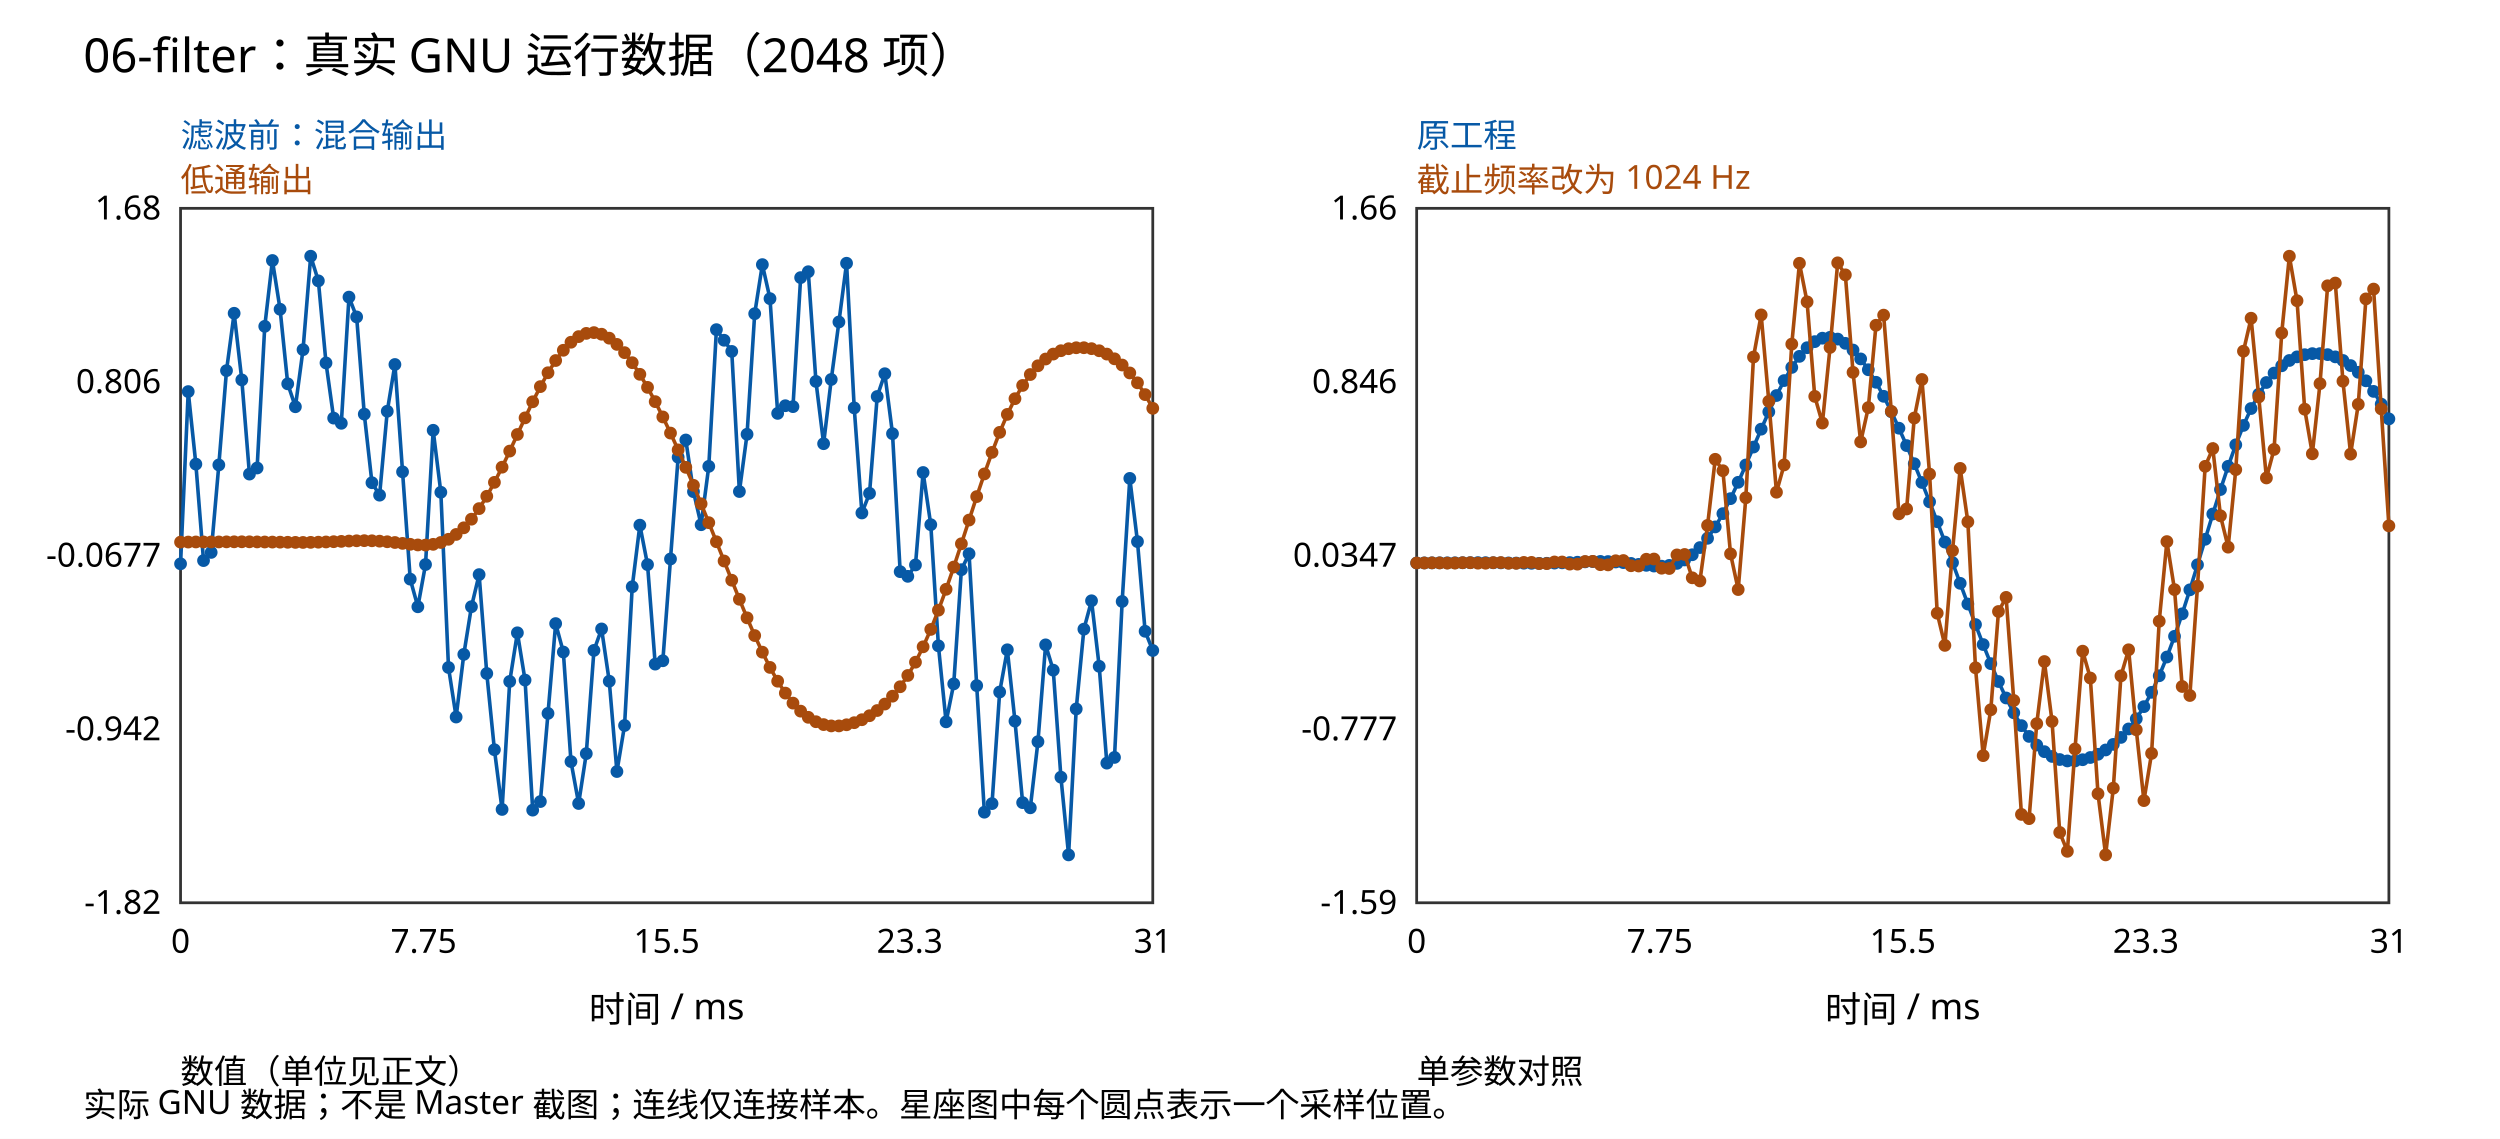
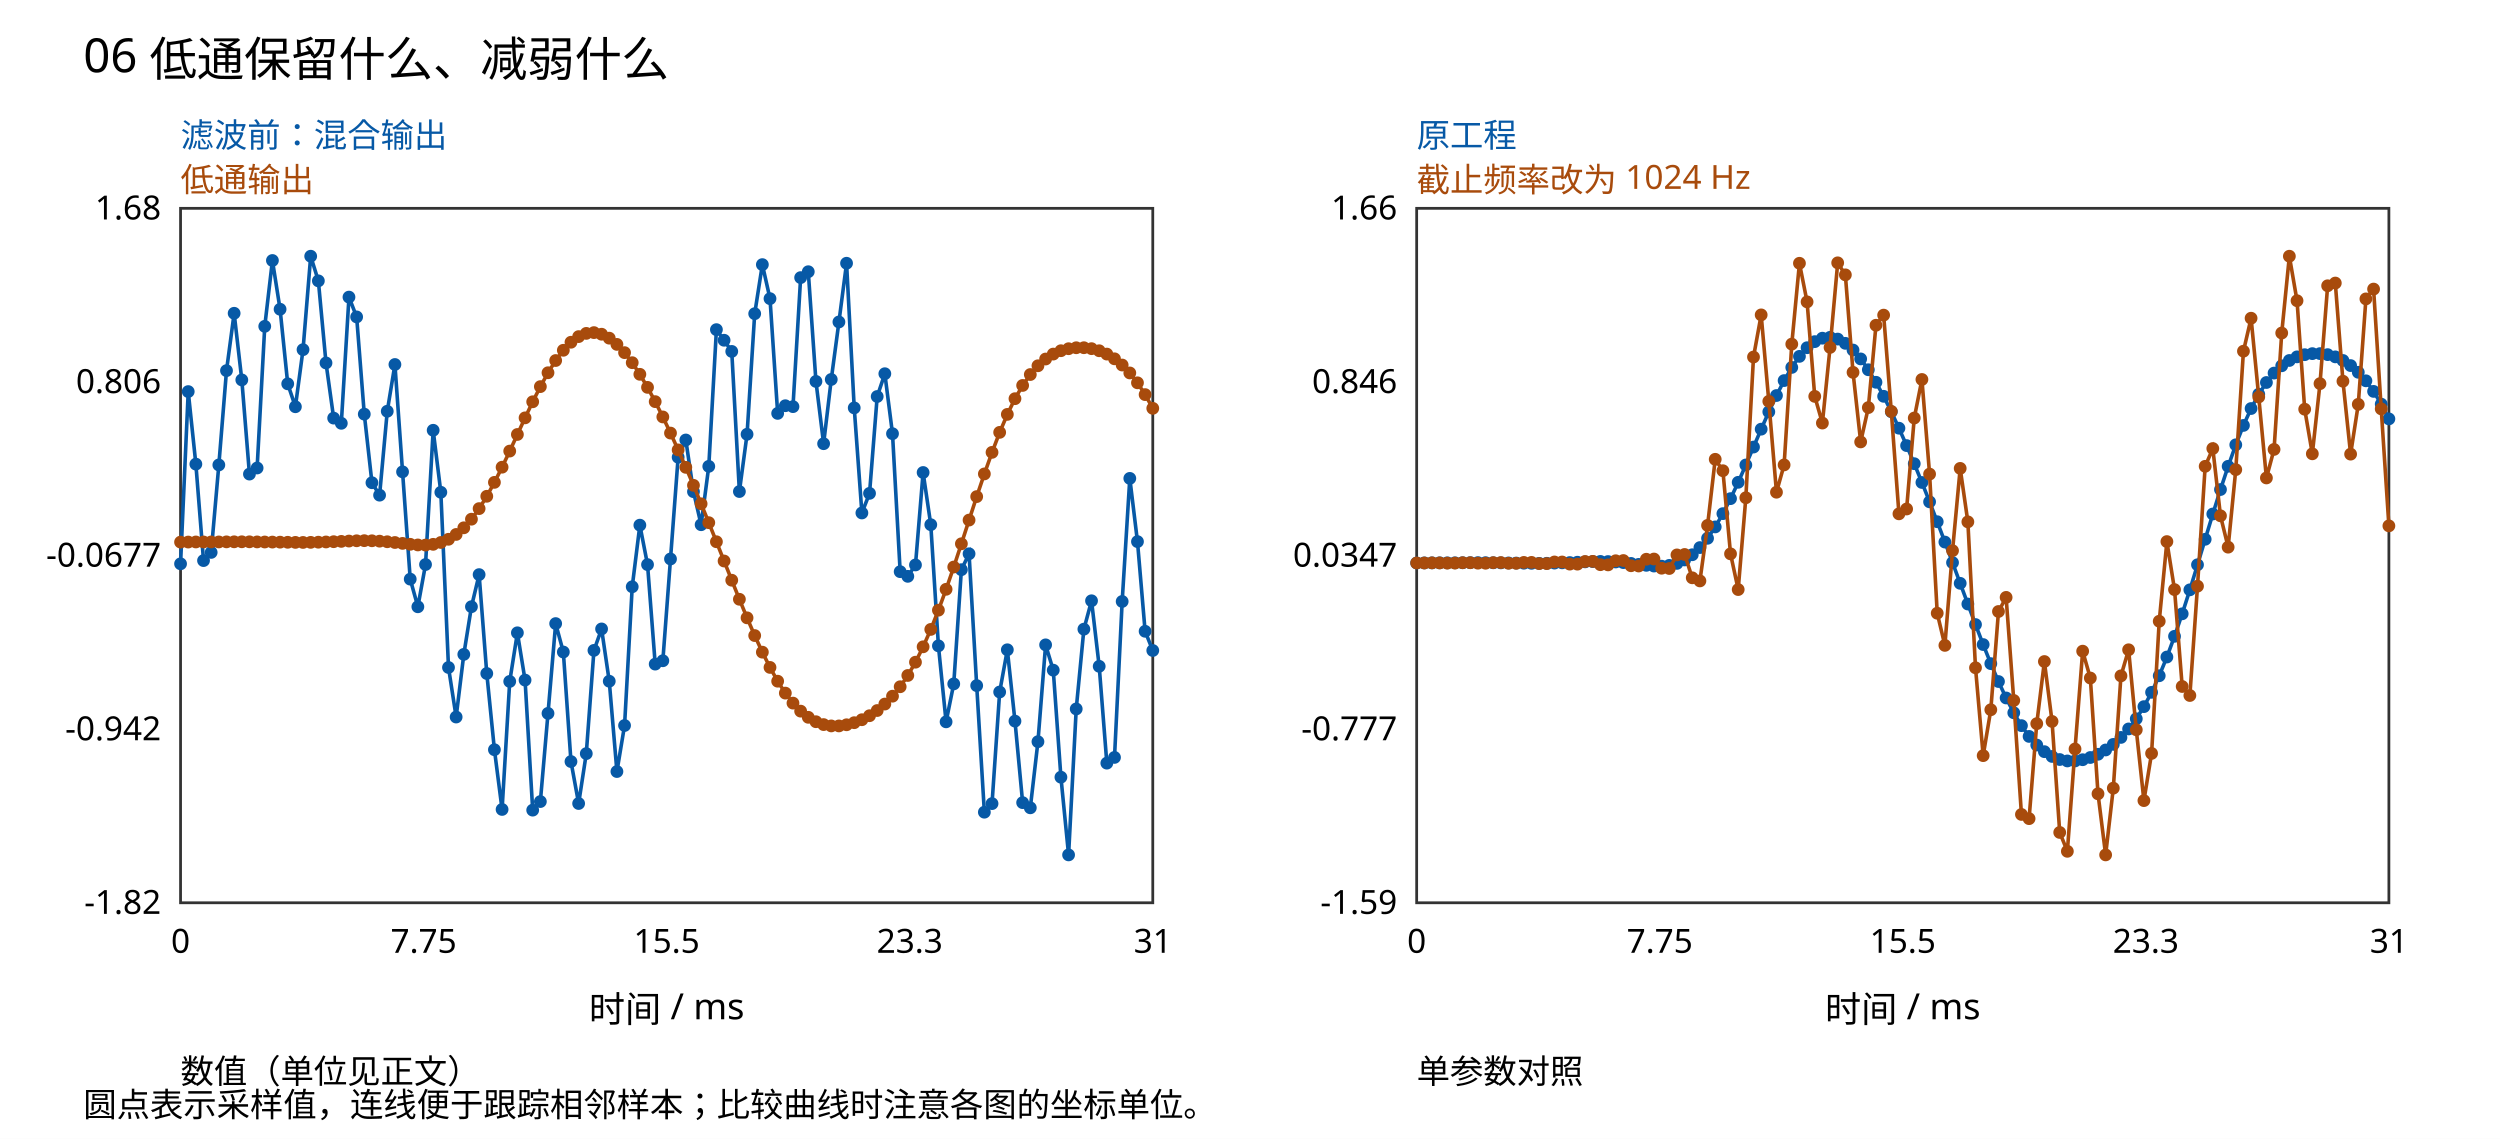
<svg xmlns="http://www.w3.org/2000/svg" width="900" height="410" viewBox="0 0 900 410">
  <rect width="100%" height="100%" fill="white" />
-   <text x="30" y="26" font-family="sans-serif" font-size="17">06-filter：真实 GNU 运行数据（2048 项）</text>
+   <text x="30" y="26" font-family="sans-serif" font-size="17">06 低通保留什么、减弱什么</text>
  <rect x="65" y="75" width="350" height="250" fill="none" stroke="#333" />
  <text x="65.0" y="343" text-anchor="middle" font-family="sans-serif" font-size="12">0</text>
  <text x="58" y="329.0" text-anchor="end" font-family="sans-serif" font-size="12">-1.82</text>
  <text x="152.5" y="343" text-anchor="middle" font-family="sans-serif" font-size="12">7.75</text>
  <text x="58" y="266.5" text-anchor="end" font-family="sans-serif" font-size="12">-0.942</text>
  <text x="240.0" y="343" text-anchor="middle" font-family="sans-serif" font-size="12">15.5</text>
  <text x="58" y="204.0" text-anchor="end" font-family="sans-serif" font-size="12">-0.0677</text>
  <text x="327.5" y="343" text-anchor="middle" font-family="sans-serif" font-size="12">23.3</text>
  <text x="58" y="141.5" text-anchor="end" font-family="sans-serif" font-size="12">0.806</text>
  <text x="415.0" y="343" text-anchor="middle" font-family="sans-serif" font-size="12">31</text>
  <text x="58" y="79.0" text-anchor="end" font-family="sans-serif" font-size="12">1.68</text>
  <polyline points="65.00,202.97 67.76,140.97 70.51,167.08 73.27,201.81 76.02,198.87 78.78,167.38 81.54,133.43 84.29,112.78 87.05,136.77 89.80,170.67 92.56,168.48 95.31,117.48 98.07,93.78 100.83,111.33 103.58,138.18 106.34,146.43 109.09,125.88 111.85,92.24 114.61,101.11 117.36,130.66 120.12,150.52 122.87,152.39 125.63,106.96 128.39,114.09 131.14,149.09 133.90,173.78 136.65,178.26 139.41,148.05 142.17,131.22 144.92,169.86 147.68,208.49 150.43,218.44 153.19,203.23 155.94,154.90 158.70,177.22 161.46,240.29 164.21,258.13 166.97,235.58 169.72,218.41 172.48,206.86 175.24,242.46 177.99,269.90 180.75,291.40 183.50,245.32 186.26,227.81 189.02,244.83 191.77,291.65 194.53,288.56 197.28,256.82 200.04,224.49 202.80,234.73 205.55,274.16 208.31,289.26 211.06,271.30 213.82,234.14 216.57,226.42 219.33,245.24 222.09,277.75 224.84,261.18 227.60,211.24 230.35,189.06 233.11,203.26 235.87,239.08 238.62,237.87 241.38,201.23 244.13,164.60 246.89,158.40 249.65,177.00 252.40,188.90 255.16,167.89 257.91,118.67 260.67,122.49 263.43,126.51 266.18,176.95 268.94,156.34 271.69,112.93 274.45,95.26 277.20,107.51 279.96,148.82 282.72,146.06 285.47,146.39 288.23,99.94 290.98,97.82 293.74,137.31 296.50,159.73 299.25,136.60 302.01,115.91 304.76,94.77 307.52,146.84 310.28,184.67 313.03,177.61 315.79,142.74 318.54,134.54 321.30,156.13 324.06,205.80 326.81,207.48 329.57,203.38 332.32,170.10 335.08,188.89 337.83,232.50 340.59,259.86 343.35,246.20 346.10,205.09 348.86,199.36 351.61,246.82 354.37,292.39 357.13,289.30 359.88,249.12 362.64,233.92 365.39,259.60 368.15,288.95 370.91,290.81 373.66,267.01 376.42,232.15 379.17,241.26 381.93,279.79 384.69,307.76 387.44,255.22 390.20,226.50 392.95,216.28 395.71,239.87 398.46,274.73 401.22,272.67 403.98,216.53 406.73,172.22 409.49,194.98 412.24,227.26 415.00,234.18" fill="none" stroke="#0759a6" stroke-width="1.3" />
  <circle cx="65.00" cy="202.97" r="2.3" fill="#0759a6" />
  <circle cx="67.76" cy="140.97" r="2.3" fill="#0759a6" />
  <circle cx="70.51" cy="167.08" r="2.3" fill="#0759a6" />
  <circle cx="73.27" cy="201.81" r="2.3" fill="#0759a6" />
  <circle cx="76.02" cy="198.87" r="2.3" fill="#0759a6" />
  <circle cx="78.78" cy="167.38" r="2.3" fill="#0759a6" />
  <circle cx="81.54" cy="133.43" r="2.3" fill="#0759a6" />
  <circle cx="84.29" cy="112.78" r="2.3" fill="#0759a6" />
  <circle cx="87.05" cy="136.77" r="2.3" fill="#0759a6" />
  <circle cx="89.80" cy="170.67" r="2.3" fill="#0759a6" />
  <circle cx="92.56" cy="168.48" r="2.3" fill="#0759a6" />
  <circle cx="95.31" cy="117.48" r="2.3" fill="#0759a6" />
  <circle cx="98.07" cy="93.78" r="2.3" fill="#0759a6" />
  <circle cx="100.83" cy="111.33" r="2.3" fill="#0759a6" />
  <circle cx="103.58" cy="138.18" r="2.3" fill="#0759a6" />
  <circle cx="106.34" cy="146.43" r="2.3" fill="#0759a6" />
  <circle cx="109.09" cy="125.88" r="2.3" fill="#0759a6" />
  <circle cx="111.85" cy="92.24" r="2.3" fill="#0759a6" />
  <circle cx="114.61" cy="101.11" r="2.3" fill="#0759a6" />
  <circle cx="117.36" cy="130.66" r="2.3" fill="#0759a6" />
  <circle cx="120.12" cy="150.52" r="2.3" fill="#0759a6" />
  <circle cx="122.87" cy="152.39" r="2.3" fill="#0759a6" />
  <circle cx="125.63" cy="106.96" r="2.3" fill="#0759a6" />
  <circle cx="128.39" cy="114.09" r="2.3" fill="#0759a6" />
  <circle cx="131.14" cy="149.09" r="2.3" fill="#0759a6" />
  <circle cx="133.90" cy="173.78" r="2.3" fill="#0759a6" />
  <circle cx="136.65" cy="178.26" r="2.3" fill="#0759a6" />
  <circle cx="139.41" cy="148.05" r="2.3" fill="#0759a6" />
  <circle cx="142.17" cy="131.22" r="2.3" fill="#0759a6" />
  <circle cx="144.92" cy="169.86" r="2.3" fill="#0759a6" />
  <circle cx="147.68" cy="208.49" r="2.3" fill="#0759a6" />
  <circle cx="150.43" cy="218.44" r="2.3" fill="#0759a6" />
  <circle cx="153.19" cy="203.23" r="2.3" fill="#0759a6" />
  <circle cx="155.94" cy="154.90" r="2.3" fill="#0759a6" />
  <circle cx="158.70" cy="177.22" r="2.3" fill="#0759a6" />
  <circle cx="161.46" cy="240.29" r="2.3" fill="#0759a6" />
  <circle cx="164.21" cy="258.13" r="2.3" fill="#0759a6" />
  <circle cx="166.97" cy="235.58" r="2.3" fill="#0759a6" />
  <circle cx="169.72" cy="218.41" r="2.3" fill="#0759a6" />
  <circle cx="172.48" cy="206.86" r="2.3" fill="#0759a6" />
  <circle cx="175.24" cy="242.46" r="2.3" fill="#0759a6" />
  <circle cx="177.99" cy="269.90" r="2.3" fill="#0759a6" />
  <circle cx="180.75" cy="291.40" r="2.3" fill="#0759a6" />
  <circle cx="183.50" cy="245.32" r="2.3" fill="#0759a6" />
  <circle cx="186.26" cy="227.81" r="2.3" fill="#0759a6" />
  <circle cx="189.02" cy="244.83" r="2.3" fill="#0759a6" />
  <circle cx="191.77" cy="291.65" r="2.3" fill="#0759a6" />
  <circle cx="194.53" cy="288.56" r="2.3" fill="#0759a6" />
  <circle cx="197.28" cy="256.82" r="2.3" fill="#0759a6" />
  <circle cx="200.04" cy="224.49" r="2.3" fill="#0759a6" />
  <circle cx="202.80" cy="234.73" r="2.3" fill="#0759a6" />
  <circle cx="205.55" cy="274.16" r="2.3" fill="#0759a6" />
  <circle cx="208.31" cy="289.26" r="2.3" fill="#0759a6" />
  <circle cx="211.06" cy="271.30" r="2.3" fill="#0759a6" />
  <circle cx="213.82" cy="234.14" r="2.3" fill="#0759a6" />
  <circle cx="216.57" cy="226.42" r="2.3" fill="#0759a6" />
  <circle cx="219.33" cy="245.24" r="2.3" fill="#0759a6" />
  <circle cx="222.09" cy="277.75" r="2.3" fill="#0759a6" />
  <circle cx="224.84" cy="261.18" r="2.3" fill="#0759a6" />
  <circle cx="227.60" cy="211.24" r="2.3" fill="#0759a6" />
  <circle cx="230.35" cy="189.06" r="2.3" fill="#0759a6" />
  <circle cx="233.11" cy="203.26" r="2.3" fill="#0759a6" />
  <circle cx="235.87" cy="239.08" r="2.3" fill="#0759a6" />
  <circle cx="238.62" cy="237.87" r="2.3" fill="#0759a6" />
  <circle cx="241.38" cy="201.23" r="2.3" fill="#0759a6" />
  <circle cx="244.13" cy="164.60" r="2.3" fill="#0759a6" />
  <circle cx="246.89" cy="158.40" r="2.3" fill="#0759a6" />
  <circle cx="249.65" cy="177.00" r="2.3" fill="#0759a6" />
  <circle cx="252.40" cy="188.90" r="2.3" fill="#0759a6" />
  <circle cx="255.16" cy="167.89" r="2.3" fill="#0759a6" />
  <circle cx="257.91" cy="118.67" r="2.3" fill="#0759a6" />
  <circle cx="260.67" cy="122.49" r="2.3" fill="#0759a6" />
  <circle cx="263.43" cy="126.51" r="2.3" fill="#0759a6" />
  <circle cx="266.18" cy="176.95" r="2.3" fill="#0759a6" />
  <circle cx="268.94" cy="156.34" r="2.3" fill="#0759a6" />
  <circle cx="271.69" cy="112.93" r="2.3" fill="#0759a6" />
  <circle cx="274.45" cy="95.26" r="2.3" fill="#0759a6" />
  <circle cx="277.20" cy="107.51" r="2.3" fill="#0759a6" />
  <circle cx="279.96" cy="148.82" r="2.3" fill="#0759a6" />
  <circle cx="282.72" cy="146.06" r="2.3" fill="#0759a6" />
  <circle cx="285.47" cy="146.39" r="2.3" fill="#0759a6" />
  <circle cx="288.23" cy="99.94" r="2.3" fill="#0759a6" />
  <circle cx="290.98" cy="97.82" r="2.3" fill="#0759a6" />
  <circle cx="293.74" cy="137.31" r="2.3" fill="#0759a6" />
  <circle cx="296.50" cy="159.73" r="2.3" fill="#0759a6" />
  <circle cx="299.25" cy="136.60" r="2.3" fill="#0759a6" />
  <circle cx="302.01" cy="115.91" r="2.3" fill="#0759a6" />
  <circle cx="304.76" cy="94.77" r="2.3" fill="#0759a6" />
  <circle cx="307.52" cy="146.84" r="2.3" fill="#0759a6" />
  <circle cx="310.28" cy="184.67" r="2.3" fill="#0759a6" />
  <circle cx="313.03" cy="177.61" r="2.3" fill="#0759a6" />
  <circle cx="315.79" cy="142.74" r="2.3" fill="#0759a6" />
  <circle cx="318.54" cy="134.54" r="2.3" fill="#0759a6" />
  <circle cx="321.30" cy="156.13" r="2.3" fill="#0759a6" />
  <circle cx="324.06" cy="205.80" r="2.3" fill="#0759a6" />
  <circle cx="326.81" cy="207.48" r="2.3" fill="#0759a6" />
  <circle cx="329.57" cy="203.38" r="2.3" fill="#0759a6" />
  <circle cx="332.32" cy="170.10" r="2.3" fill="#0759a6" />
  <circle cx="335.08" cy="188.89" r="2.3" fill="#0759a6" />
  <circle cx="337.83" cy="232.50" r="2.3" fill="#0759a6" />
  <circle cx="340.59" cy="259.86" r="2.3" fill="#0759a6" />
  <circle cx="343.35" cy="246.20" r="2.3" fill="#0759a6" />
  <circle cx="346.10" cy="205.09" r="2.3" fill="#0759a6" />
  <circle cx="348.86" cy="199.36" r="2.3" fill="#0759a6" />
  <circle cx="351.61" cy="246.82" r="2.3" fill="#0759a6" />
  <circle cx="354.37" cy="292.39" r="2.3" fill="#0759a6" />
  <circle cx="357.13" cy="289.30" r="2.3" fill="#0759a6" />
  <circle cx="359.88" cy="249.12" r="2.3" fill="#0759a6" />
  <circle cx="362.64" cy="233.92" r="2.3" fill="#0759a6" />
  <circle cx="365.39" cy="259.60" r="2.3" fill="#0759a6" />
  <circle cx="368.15" cy="288.95" r="2.3" fill="#0759a6" />
  <circle cx="370.91" cy="290.81" r="2.3" fill="#0759a6" />
  <circle cx="373.66" cy="267.01" r="2.3" fill="#0759a6" />
  <circle cx="376.42" cy="232.15" r="2.3" fill="#0759a6" />
  <circle cx="379.17" cy="241.26" r="2.3" fill="#0759a6" />
  <circle cx="381.93" cy="279.79" r="2.3" fill="#0759a6" />
  <circle cx="384.69" cy="307.76" r="2.3" fill="#0759a6" />
  <circle cx="387.44" cy="255.22" r="2.3" fill="#0759a6" />
  <circle cx="390.20" cy="226.50" r="2.3" fill="#0759a6" />
  <circle cx="392.95" cy="216.28" r="2.3" fill="#0759a6" />
  <circle cx="395.71" cy="239.87" r="2.3" fill="#0759a6" />
  <circle cx="398.46" cy="274.73" r="2.3" fill="#0759a6" />
  <circle cx="401.22" cy="272.67" r="2.3" fill="#0759a6" />
  <circle cx="403.98" cy="216.53" r="2.3" fill="#0759a6" />
  <circle cx="406.73" cy="172.22" r="2.3" fill="#0759a6" />
  <circle cx="409.49" cy="194.98" r="2.3" fill="#0759a6" />
  <circle cx="412.24" cy="227.26" r="2.3" fill="#0759a6" />
  <circle cx="415.00" cy="234.18" r="2.3" fill="#0759a6" />
  <text x="65" y="53" fill="#0759a6" font-family="sans-serif" font-size="12">滤波前：混合输出</text>
  <polyline points="65.00,195.16 67.76,195.14 70.51,195.11 73.27,195.11 76.02,195.10 78.78,195.10 81.54,195.07 84.29,195.05 87.05,195.04 89.80,195.05 92.56,195.09 95.31,195.12 98.07,195.15 100.83,195.18 103.58,195.22 106.34,195.26 109.09,195.28 111.85,195.25 114.61,195.19 117.36,195.11 120.12,195.01 122.87,194.90 125.63,194.78 128.39,194.68 131.14,194.64 133.90,194.68 136.65,194.82 139.41,195.03 142.17,195.30 144.92,195.62 147.68,195.95 150.43,196.18 153.19,196.23 155.94,195.96 158.70,195.29 161.46,194.14 164.21,192.40 166.97,190.01 169.72,186.91 172.48,183.10 175.24,178.66 177.99,173.65 180.75,168.19 183.50,162.39 186.26,156.41 189.02,150.43 191.77,144.64 194.53,139.18 197.28,134.19 200.04,129.79 202.80,126.10 205.55,123.21 208.31,121.18 211.06,120.02 213.82,119.74 216.57,120.32 219.33,121.74 222.09,123.98 224.84,126.95 227.60,130.57 230.35,134.75 233.11,139.45 235.87,144.59 238.62,150.10 241.38,155.91 244.13,161.97 246.89,168.24 249.65,174.72 252.40,181.37 255.16,188.16 257.91,195.03 260.67,201.96 263.43,208.88 266.18,215.74 268.94,222.42 271.69,228.80 274.45,234.78 277.20,240.27 279.96,245.23 282.72,249.52 285.47,253.12 288.23,256.01 290.98,258.23 293.74,259.82 296.50,260.85 299.25,261.33 302.01,261.33 304.76,260.92 307.52,260.17 310.28,259.10 313.03,257.66 315.79,255.79 318.54,253.46 321.30,250.63 324.06,247.23 326.81,243.17 329.57,238.39 332.32,232.85 335.08,226.59 337.83,219.67 340.59,212.15 343.35,204.13 346.10,195.76 348.86,187.23 351.61,178.78 354.37,170.61 357.13,162.85 359.88,155.65 362.64,149.18 365.39,143.53 368.15,138.76 370.91,134.83 373.66,131.68 376.42,129.25 379.17,127.47 381.93,126.26 384.69,125.54 387.44,125.19 390.20,125.18 392.95,125.52 395.71,126.27 398.46,127.47 401.22,129.17 403.98,131.41 406.73,134.26 409.49,137.81 412.24,142.06 415.00,147.00" fill="none" stroke="#a84b0c" stroke-width="1.3" />
  <circle cx="65.00" cy="195.16" r="2.3" fill="#a84b0c" />
  <circle cx="67.76" cy="195.14" r="2.3" fill="#a84b0c" />
  <circle cx="70.51" cy="195.11" r="2.3" fill="#a84b0c" />
  <circle cx="73.27" cy="195.11" r="2.3" fill="#a84b0c" />
  <circle cx="76.02" cy="195.10" r="2.3" fill="#a84b0c" />
  <circle cx="78.78" cy="195.10" r="2.3" fill="#a84b0c" />
  <circle cx="81.54" cy="195.07" r="2.3" fill="#a84b0c" />
  <circle cx="84.29" cy="195.05" r="2.3" fill="#a84b0c" />
  <circle cx="87.05" cy="195.04" r="2.3" fill="#a84b0c" />
  <circle cx="89.80" cy="195.05" r="2.3" fill="#a84b0c" />
  <circle cx="92.56" cy="195.09" r="2.3" fill="#a84b0c" />
  <circle cx="95.31" cy="195.12" r="2.3" fill="#a84b0c" />
  <circle cx="98.07" cy="195.15" r="2.3" fill="#a84b0c" />
  <circle cx="100.83" cy="195.18" r="2.3" fill="#a84b0c" />
  <circle cx="103.58" cy="195.22" r="2.3" fill="#a84b0c" />
  <circle cx="106.34" cy="195.26" r="2.3" fill="#a84b0c" />
  <circle cx="109.09" cy="195.28" r="2.3" fill="#a84b0c" />
  <circle cx="111.85" cy="195.25" r="2.3" fill="#a84b0c" />
  <circle cx="114.61" cy="195.19" r="2.3" fill="#a84b0c" />
  <circle cx="117.36" cy="195.11" r="2.3" fill="#a84b0c" />
  <circle cx="120.12" cy="195.01" r="2.3" fill="#a84b0c" />
  <circle cx="122.87" cy="194.90" r="2.3" fill="#a84b0c" />
  <circle cx="125.63" cy="194.78" r="2.3" fill="#a84b0c" />
  <circle cx="128.39" cy="194.68" r="2.3" fill="#a84b0c" />
  <circle cx="131.14" cy="194.64" r="2.3" fill="#a84b0c" />
  <circle cx="133.90" cy="194.68" r="2.3" fill="#a84b0c" />
  <circle cx="136.65" cy="194.82" r="2.3" fill="#a84b0c" />
  <circle cx="139.41" cy="195.03" r="2.3" fill="#a84b0c" />
  <circle cx="142.17" cy="195.30" r="2.3" fill="#a84b0c" />
  <circle cx="144.92" cy="195.62" r="2.3" fill="#a84b0c" />
  <circle cx="147.68" cy="195.95" r="2.3" fill="#a84b0c" />
  <circle cx="150.43" cy="196.18" r="2.3" fill="#a84b0c" />
  <circle cx="153.19" cy="196.23" r="2.3" fill="#a84b0c" />
  <circle cx="155.94" cy="195.96" r="2.3" fill="#a84b0c" />
  <circle cx="158.70" cy="195.29" r="2.3" fill="#a84b0c" />
  <circle cx="161.46" cy="194.14" r="2.3" fill="#a84b0c" />
  <circle cx="164.21" cy="192.40" r="2.3" fill="#a84b0c" />
  <circle cx="166.97" cy="190.01" r="2.3" fill="#a84b0c" />
  <circle cx="169.72" cy="186.91" r="2.3" fill="#a84b0c" />
  <circle cx="172.48" cy="183.10" r="2.3" fill="#a84b0c" />
  <circle cx="175.24" cy="178.66" r="2.3" fill="#a84b0c" />
  <circle cx="177.99" cy="173.65" r="2.3" fill="#a84b0c" />
  <circle cx="180.75" cy="168.19" r="2.3" fill="#a84b0c" />
  <circle cx="183.50" cy="162.39" r="2.3" fill="#a84b0c" />
  <circle cx="186.26" cy="156.41" r="2.3" fill="#a84b0c" />
  <circle cx="189.02" cy="150.43" r="2.3" fill="#a84b0c" />
  <circle cx="191.77" cy="144.64" r="2.3" fill="#a84b0c" />
  <circle cx="194.53" cy="139.18" r="2.3" fill="#a84b0c" />
  <circle cx="197.28" cy="134.19" r="2.3" fill="#a84b0c" />
  <circle cx="200.04" cy="129.79" r="2.3" fill="#a84b0c" />
  <circle cx="202.80" cy="126.10" r="2.3" fill="#a84b0c" />
  <circle cx="205.55" cy="123.21" r="2.3" fill="#a84b0c" />
  <circle cx="208.31" cy="121.18" r="2.3" fill="#a84b0c" />
  <circle cx="211.06" cy="120.02" r="2.3" fill="#a84b0c" />
  <circle cx="213.82" cy="119.74" r="2.3" fill="#a84b0c" />
  <circle cx="216.57" cy="120.32" r="2.3" fill="#a84b0c" />
  <circle cx="219.33" cy="121.74" r="2.3" fill="#a84b0c" />
  <circle cx="222.09" cy="123.98" r="2.3" fill="#a84b0c" />
  <circle cx="224.84" cy="126.95" r="2.3" fill="#a84b0c" />
  <circle cx="227.60" cy="130.57" r="2.3" fill="#a84b0c" />
  <circle cx="230.35" cy="134.75" r="2.3" fill="#a84b0c" />
  <circle cx="233.11" cy="139.45" r="2.3" fill="#a84b0c" />
  <circle cx="235.87" cy="144.59" r="2.3" fill="#a84b0c" />
  <circle cx="238.62" cy="150.10" r="2.3" fill="#a84b0c" />
  <circle cx="241.38" cy="155.91" r="2.3" fill="#a84b0c" />
  <circle cx="244.13" cy="161.97" r="2.3" fill="#a84b0c" />
  <circle cx="246.89" cy="168.24" r="2.3" fill="#a84b0c" />
  <circle cx="249.65" cy="174.72" r="2.3" fill="#a84b0c" />
  <circle cx="252.40" cy="181.37" r="2.3" fill="#a84b0c" />
  <circle cx="255.16" cy="188.16" r="2.3" fill="#a84b0c" />
  <circle cx="257.91" cy="195.03" r="2.3" fill="#a84b0c" />
  <circle cx="260.67" cy="201.96" r="2.3" fill="#a84b0c" />
  <circle cx="263.43" cy="208.88" r="2.3" fill="#a84b0c" />
  <circle cx="266.18" cy="215.74" r="2.3" fill="#a84b0c" />
  <circle cx="268.94" cy="222.42" r="2.3" fill="#a84b0c" />
  <circle cx="271.69" cy="228.80" r="2.3" fill="#a84b0c" />
  <circle cx="274.45" cy="234.78" r="2.3" fill="#a84b0c" />
  <circle cx="277.20" cy="240.27" r="2.3" fill="#a84b0c" />
  <circle cx="279.96" cy="245.23" r="2.3" fill="#a84b0c" />
  <circle cx="282.72" cy="249.52" r="2.3" fill="#a84b0c" />
  <circle cx="285.47" cy="253.12" r="2.3" fill="#a84b0c" />
  <circle cx="288.23" cy="256.01" r="2.3" fill="#a84b0c" />
  <circle cx="290.98" cy="258.23" r="2.3" fill="#a84b0c" />
  <circle cx="293.74" cy="259.82" r="2.3" fill="#a84b0c" />
  <circle cx="296.50" cy="260.85" r="2.3" fill="#a84b0c" />
  <circle cx="299.25" cy="261.33" r="2.3" fill="#a84b0c" />
  <circle cx="302.01" cy="261.33" r="2.3" fill="#a84b0c" />
  <circle cx="304.76" cy="260.92" r="2.3" fill="#a84b0c" />
  <circle cx="307.52" cy="260.17" r="2.3" fill="#a84b0c" />
  <circle cx="310.28" cy="259.10" r="2.3" fill="#a84b0c" />
  <circle cx="313.03" cy="257.66" r="2.3" fill="#a84b0c" />
  <circle cx="315.79" cy="255.79" r="2.3" fill="#a84b0c" />
  <circle cx="318.54" cy="253.46" r="2.3" fill="#a84b0c" />
  <circle cx="321.30" cy="250.63" r="2.3" fill="#a84b0c" />
  <circle cx="324.06" cy="247.23" r="2.3" fill="#a84b0c" />
  <circle cx="326.81" cy="243.17" r="2.3" fill="#a84b0c" />
  <circle cx="329.57" cy="238.39" r="2.3" fill="#a84b0c" />
  <circle cx="332.32" cy="232.85" r="2.3" fill="#a84b0c" />
  <circle cx="335.08" cy="226.59" r="2.3" fill="#a84b0c" />
  <circle cx="337.83" cy="219.67" r="2.3" fill="#a84b0c" />
  <circle cx="340.59" cy="212.15" r="2.3" fill="#a84b0c" />
  <circle cx="343.35" cy="204.13" r="2.3" fill="#a84b0c" />
  <circle cx="346.10" cy="195.76" r="2.3" fill="#a84b0c" />
  <circle cx="348.86" cy="187.23" r="2.3" fill="#a84b0c" />
  <circle cx="351.61" cy="178.78" r="2.3" fill="#a84b0c" />
  <circle cx="354.37" cy="170.61" r="2.3" fill="#a84b0c" />
  <circle cx="357.13" cy="162.85" r="2.3" fill="#a84b0c" />
  <circle cx="359.88" cy="155.65" r="2.3" fill="#a84b0c" />
  <circle cx="362.64" cy="149.18" r="2.3" fill="#a84b0c" />
  <circle cx="365.39" cy="143.53" r="2.3" fill="#a84b0c" />
  <circle cx="368.15" cy="138.76" r="2.3" fill="#a84b0c" />
  <circle cx="370.91" cy="134.83" r="2.3" fill="#a84b0c" />
  <circle cx="373.66" cy="131.68" r="2.3" fill="#a84b0c" />
  <circle cx="376.42" cy="129.25" r="2.3" fill="#a84b0c" />
  <circle cx="379.17" cy="127.47" r="2.3" fill="#a84b0c" />
  <circle cx="381.93" cy="126.26" r="2.3" fill="#a84b0c" />
  <circle cx="384.69" cy="125.54" r="2.3" fill="#a84b0c" />
  <circle cx="387.44" cy="125.19" r="2.3" fill="#a84b0c" />
  <circle cx="390.20" cy="125.18" r="2.3" fill="#a84b0c" />
  <circle cx="392.95" cy="125.52" r="2.3" fill="#a84b0c" />
  <circle cx="395.71" cy="126.27" r="2.3" fill="#a84b0c" />
  <circle cx="398.46" cy="127.47" r="2.3" fill="#a84b0c" />
  <circle cx="401.22" cy="129.17" r="2.3" fill="#a84b0c" />
  <circle cx="403.98" cy="131.41" r="2.3" fill="#a84b0c" />
  <circle cx="406.73" cy="134.26" r="2.3" fill="#a84b0c" />
  <circle cx="409.49" cy="137.81" r="2.3" fill="#a84b0c" />
  <circle cx="412.24" cy="142.06" r="2.3" fill="#a84b0c" />
  <circle cx="415.00" cy="147.00" r="2.3" fill="#a84b0c" />
  <text x="65" y="69" fill="#a84b0c" font-family="sans-serif" font-size="12">低通输出</text>
  <text x="240.0" y="368" text-anchor="middle" font-family="sans-serif" font-size="13">时间 / ms</text>
  <text x="65" y="390" font-family="sans-serif" font-size="12">数值（单位见正文）</text>
  <rect x="510" y="75" width="350" height="250" fill="none" stroke="#333" />
  <text x="510.0" y="343" text-anchor="middle" font-family="sans-serif" font-size="12">0</text>
  <text x="503" y="329.0" text-anchor="end" font-family="sans-serif" font-size="12">-1.59</text>
  <text x="597.5" y="343" text-anchor="middle" font-family="sans-serif" font-size="12">7.75</text>
  <text x="503" y="266.5" text-anchor="end" font-family="sans-serif" font-size="12">-0.777</text>
  <text x="685.0" y="343" text-anchor="middle" font-family="sans-serif" font-size="12">15.5</text>
  <text x="503" y="204.0" text-anchor="end" font-family="sans-serif" font-size="12">0.0347</text>
  <text x="772.5" y="343" text-anchor="middle" font-family="sans-serif" font-size="12">23.3</text>
  <text x="503" y="141.5" text-anchor="end" font-family="sans-serif" font-size="12">0.846</text>
  <text x="860.0" y="343" text-anchor="middle" font-family="sans-serif" font-size="12">31</text>
  <text x="503" y="79.0" text-anchor="end" font-family="sans-serif" font-size="12">1.66</text>
  <polyline points="510.00,202.68 512.76,202.65 515.51,202.63 518.27,202.62 521.02,202.62 523.78,202.61 526.54,202.59 529.29,202.56 532.05,202.54 534.80,202.56 537.56,202.60 540.31,202.63 543.07,202.66 545.83,202.70 548.58,202.75 551.34,202.79 554.09,202.81 556.85,202.78 559.61,202.71 562.36,202.62 565.12,202.52 567.87,202.40 570.63,202.27 573.39,202.16 576.14,202.11 578.90,202.16 581.65,202.31 584.41,202.54 587.17,202.83 589.92,203.18 592.68,203.52 595.43,203.78 598.19,203.83 600.94,203.54 603.70,202.82 606.46,201.58 609.21,199.71 611.97,197.13 614.72,193.79 617.48,189.69 620.24,184.91 622.99,179.51 625.75,173.63 628.50,167.39 631.26,160.94 634.02,154.50 636.77,148.26 639.53,142.39 642.28,137.01 645.04,132.27 647.80,128.29 650.55,125.18 653.31,122.99 656.06,121.75 658.82,121.44 661.57,122.07 664.33,123.60 667.09,126.02 669.84,129.21 672.60,133.11 675.35,137.62 678.11,142.67 680.87,148.21 683.62,154.15 686.38,160.41 689.13,166.93 691.89,173.69 694.65,180.66 697.40,187.82 700.16,195.14 702.91,202.54 705.67,210.00 708.43,217.45 711.18,224.84 713.94,232.04 716.69,238.91 719.45,245.35 722.20,251.27 724.96,256.60 727.72,261.23 730.47,265.11 733.23,268.22 735.98,270.60 738.74,272.32 741.50,273.43 744.25,273.94 747.01,273.94 749.76,273.50 752.52,272.70 755.28,271.54 758.03,269.99 760.79,267.98 763.54,265.47 766.30,262.42 769.06,258.76 771.81,254.39 774.57,249.24 777.32,243.27 780.08,236.53 782.83,229.07 785.59,220.97 788.35,212.34 791.10,203.32 793.86,194.14 796.61,185.04 799.37,176.23 802.13,167.87 804.88,160.13 807.64,153.15 810.39,147.07 813.15,141.93 815.91,137.70 818.66,134.31 821.42,131.68 824.17,129.77 826.93,128.47 829.69,127.69 832.44,127.31 835.20,127.30 837.95,127.67 840.71,128.47 843.46,129.77 846.22,131.61 848.98,134.02 851.73,137.09 854.49,140.90 857.24,145.49 860.00,150.80" fill="none" stroke="#0759a6" stroke-width="1.3" />
  <circle cx="510.00" cy="202.68" r="2.3" fill="#0759a6" />
  <circle cx="512.76" cy="202.65" r="2.3" fill="#0759a6" />
  <circle cx="515.51" cy="202.63" r="2.3" fill="#0759a6" />
  <circle cx="518.27" cy="202.62" r="2.3" fill="#0759a6" />
  <circle cx="521.02" cy="202.62" r="2.3" fill="#0759a6" />
  <circle cx="523.78" cy="202.61" r="2.3" fill="#0759a6" />
  <circle cx="526.54" cy="202.59" r="2.3" fill="#0759a6" />
  <circle cx="529.29" cy="202.56" r="2.3" fill="#0759a6" />
  <circle cx="532.05" cy="202.54" r="2.3" fill="#0759a6" />
  <circle cx="534.80" cy="202.56" r="2.3" fill="#0759a6" />
  <circle cx="537.56" cy="202.60" r="2.3" fill="#0759a6" />
  <circle cx="540.31" cy="202.63" r="2.3" fill="#0759a6" />
  <circle cx="543.07" cy="202.66" r="2.3" fill="#0759a6" />
  <circle cx="545.83" cy="202.70" r="2.3" fill="#0759a6" />
  <circle cx="548.58" cy="202.75" r="2.3" fill="#0759a6" />
  <circle cx="551.34" cy="202.79" r="2.3" fill="#0759a6" />
  <circle cx="554.09" cy="202.81" r="2.3" fill="#0759a6" />
  <circle cx="556.85" cy="202.78" r="2.3" fill="#0759a6" />
  <circle cx="559.61" cy="202.71" r="2.3" fill="#0759a6" />
  <circle cx="562.36" cy="202.62" r="2.3" fill="#0759a6" />
  <circle cx="565.12" cy="202.52" r="2.3" fill="#0759a6" />
  <circle cx="567.87" cy="202.40" r="2.3" fill="#0759a6" />
  <circle cx="570.63" cy="202.27" r="2.3" fill="#0759a6" />
  <circle cx="573.39" cy="202.16" r="2.3" fill="#0759a6" />
  <circle cx="576.14" cy="202.11" r="2.3" fill="#0759a6" />
  <circle cx="578.90" cy="202.16" r="2.3" fill="#0759a6" />
  <circle cx="581.65" cy="202.31" r="2.3" fill="#0759a6" />
  <circle cx="584.41" cy="202.54" r="2.3" fill="#0759a6" />
  <circle cx="587.17" cy="202.83" r="2.3" fill="#0759a6" />
  <circle cx="589.92" cy="203.18" r="2.3" fill="#0759a6" />
  <circle cx="592.68" cy="203.52" r="2.3" fill="#0759a6" />
  <circle cx="595.43" cy="203.78" r="2.3" fill="#0759a6" />
  <circle cx="598.19" cy="203.83" r="2.3" fill="#0759a6" />
  <circle cx="600.94" cy="203.54" r="2.3" fill="#0759a6" />
  <circle cx="603.70" cy="202.82" r="2.3" fill="#0759a6" />
  <circle cx="606.46" cy="201.58" r="2.3" fill="#0759a6" />
  <circle cx="609.21" cy="199.71" r="2.3" fill="#0759a6" />
  <circle cx="611.97" cy="197.13" r="2.3" fill="#0759a6" />
  <circle cx="614.72" cy="193.79" r="2.3" fill="#0759a6" />
  <circle cx="617.48" cy="189.69" r="2.3" fill="#0759a6" />
  <circle cx="620.24" cy="184.91" r="2.3" fill="#0759a6" />
  <circle cx="622.99" cy="179.51" r="2.3" fill="#0759a6" />
  <circle cx="625.75" cy="173.63" r="2.3" fill="#0759a6" />
  <circle cx="628.50" cy="167.39" r="2.3" fill="#0759a6" />
  <circle cx="631.26" cy="160.94" r="2.3" fill="#0759a6" />
  <circle cx="634.02" cy="154.50" r="2.3" fill="#0759a6" />
  <circle cx="636.77" cy="148.26" r="2.3" fill="#0759a6" />
  <circle cx="639.53" cy="142.39" r="2.3" fill="#0759a6" />
  <circle cx="642.28" cy="137.01" r="2.3" fill="#0759a6" />
  <circle cx="645.04" cy="132.27" r="2.3" fill="#0759a6" />
  <circle cx="647.80" cy="128.29" r="2.3" fill="#0759a6" />
  <circle cx="650.55" cy="125.18" r="2.3" fill="#0759a6" />
  <circle cx="653.31" cy="122.99" r="2.3" fill="#0759a6" />
  <circle cx="656.06" cy="121.75" r="2.3" fill="#0759a6" />
  <circle cx="658.82" cy="121.44" r="2.3" fill="#0759a6" />
  <circle cx="661.57" cy="122.07" r="2.3" fill="#0759a6" />
  <circle cx="664.33" cy="123.60" r="2.3" fill="#0759a6" />
  <circle cx="667.09" cy="126.02" r="2.3" fill="#0759a6" />
  <circle cx="669.84" cy="129.21" r="2.3" fill="#0759a6" />
  <circle cx="672.60" cy="133.11" r="2.3" fill="#0759a6" />
  <circle cx="675.35" cy="137.62" r="2.3" fill="#0759a6" />
  <circle cx="678.11" cy="142.67" r="2.3" fill="#0759a6" />
  <circle cx="680.87" cy="148.21" r="2.3" fill="#0759a6" />
  <circle cx="683.62" cy="154.15" r="2.3" fill="#0759a6" />
  <circle cx="686.38" cy="160.41" r="2.3" fill="#0759a6" />
  <circle cx="689.13" cy="166.93" r="2.3" fill="#0759a6" />
  <circle cx="691.89" cy="173.69" r="2.3" fill="#0759a6" />
  <circle cx="694.65" cy="180.66" r="2.3" fill="#0759a6" />
  <circle cx="697.40" cy="187.82" r="2.3" fill="#0759a6" />
  <circle cx="700.16" cy="195.14" r="2.3" fill="#0759a6" />
  <circle cx="702.91" cy="202.54" r="2.3" fill="#0759a6" />
  <circle cx="705.67" cy="210.00" r="2.3" fill="#0759a6" />
  <circle cx="708.43" cy="217.45" r="2.3" fill="#0759a6" />
  <circle cx="711.18" cy="224.84" r="2.3" fill="#0759a6" />
  <circle cx="713.94" cy="232.04" r="2.3" fill="#0759a6" />
  <circle cx="716.69" cy="238.91" r="2.3" fill="#0759a6" />
  <circle cx="719.45" cy="245.35" r="2.3" fill="#0759a6" />
  <circle cx="722.20" cy="251.27" r="2.3" fill="#0759a6" />
  <circle cx="724.96" cy="256.60" r="2.3" fill="#0759a6" />
  <circle cx="727.72" cy="261.23" r="2.3" fill="#0759a6" />
  <circle cx="730.47" cy="265.11" r="2.3" fill="#0759a6" />
  <circle cx="733.23" cy="268.22" r="2.3" fill="#0759a6" />
  <circle cx="735.98" cy="270.60" r="2.3" fill="#0759a6" />
  <circle cx="738.74" cy="272.32" r="2.3" fill="#0759a6" />
  <circle cx="741.50" cy="273.43" r="2.3" fill="#0759a6" />
  <circle cx="744.25" cy="273.94" r="2.3" fill="#0759a6" />
  <circle cx="747.01" cy="273.94" r="2.3" fill="#0759a6" />
  <circle cx="749.76" cy="273.50" r="2.3" fill="#0759a6" />
  <circle cx="752.52" cy="272.70" r="2.3" fill="#0759a6" />
  <circle cx="755.28" cy="271.54" r="2.3" fill="#0759a6" />
  <circle cx="758.03" cy="269.99" r="2.3" fill="#0759a6" />
  <circle cx="760.79" cy="267.98" r="2.3" fill="#0759a6" />
  <circle cx="763.54" cy="265.47" r="2.3" fill="#0759a6" />
  <circle cx="766.30" cy="262.42" r="2.3" fill="#0759a6" />
  <circle cx="769.06" cy="258.76" r="2.3" fill="#0759a6" />
  <circle cx="771.81" cy="254.39" r="2.3" fill="#0759a6" />
  <circle cx="774.57" cy="249.24" r="2.3" fill="#0759a6" />
  <circle cx="777.32" cy="243.27" r="2.3" fill="#0759a6" />
  <circle cx="780.08" cy="236.53" r="2.3" fill="#0759a6" />
  <circle cx="782.83" cy="229.07" r="2.3" fill="#0759a6" />
  <circle cx="785.59" cy="220.97" r="2.3" fill="#0759a6" />
  <circle cx="788.35" cy="212.34" r="2.3" fill="#0759a6" />
  <circle cx="791.10" cy="203.32" r="2.3" fill="#0759a6" />
  <circle cx="793.86" cy="194.14" r="2.3" fill="#0759a6" />
  <circle cx="796.61" cy="185.04" r="2.3" fill="#0759a6" />
  <circle cx="799.37" cy="176.23" r="2.3" fill="#0759a6" />
  <circle cx="802.13" cy="167.87" r="2.3" fill="#0759a6" />
  <circle cx="804.88" cy="160.13" r="2.3" fill="#0759a6" />
  <circle cx="807.64" cy="153.15" r="2.3" fill="#0759a6" />
  <circle cx="810.39" cy="147.07" r="2.3" fill="#0759a6" />
  <circle cx="813.15" cy="141.93" r="2.3" fill="#0759a6" />
  <circle cx="815.91" cy="137.70" r="2.3" fill="#0759a6" />
  <circle cx="818.66" cy="134.31" r="2.3" fill="#0759a6" />
  <circle cx="821.42" cy="131.68" r="2.3" fill="#0759a6" />
  <circle cx="824.17" cy="129.77" r="2.3" fill="#0759a6" />
  <circle cx="826.93" cy="128.47" r="2.3" fill="#0759a6" />
  <circle cx="829.69" cy="127.69" r="2.3" fill="#0759a6" />
  <circle cx="832.44" cy="127.31" r="2.3" fill="#0759a6" />
  <circle cx="835.20" cy="127.30" r="2.3" fill="#0759a6" />
  <circle cx="837.95" cy="127.67" r="2.3" fill="#0759a6" />
  <circle cx="840.71" cy="128.47" r="2.3" fill="#0759a6" />
  <circle cx="843.46" cy="129.77" r="2.3" fill="#0759a6" />
  <circle cx="846.22" cy="131.61" r="2.3" fill="#0759a6" />
  <circle cx="848.98" cy="134.02" r="2.3" fill="#0759a6" />
  <circle cx="851.73" cy="137.09" r="2.3" fill="#0759a6" />
  <circle cx="854.49" cy="140.90" r="2.3" fill="#0759a6" />
  <circle cx="857.24" cy="145.49" r="2.3" fill="#0759a6" />
  <circle cx="860.00" cy="150.80" r="2.3" fill="#0759a6" />
  <text x="510" y="53" fill="#0759a6" font-family="sans-serif" font-size="12">原工程</text>
  <polyline points="510.00,202.67 512.76,202.68 515.51,202.63 518.27,202.65 521.02,202.73 523.78,202.71 526.54,202.58 529.29,202.58 532.05,202.74 534.80,202.76 537.56,202.56 540.31,202.53 543.07,202.78 545.83,202.79 548.58,202.47 551.34,202.46 554.09,202.90 556.85,202.90 559.61,202.31 562.36,202.32 565.12,203.08 567.87,203.09 570.63,202.14 573.39,202.09 576.14,203.29 578.90,203.36 581.65,201.87 584.41,201.79 587.17,203.67 589.92,203.76 592.68,201.33 595.43,201.25 598.19,204.56 600.94,204.66 603.70,199.77 606.46,199.61 609.21,208.01 611.97,209.13 614.72,189.15 617.48,165.35 620.24,169.46 622.99,199.39 625.75,212.24 628.50,179.19 631.26,128.53 634.02,113.36 636.77,144.48 639.53,177.20 642.28,167.37 645.04,123.88 647.80,94.78 650.55,108.67 653.31,142.70 656.06,152.30 658.82,125.07 661.57,94.62 664.33,98.95 667.09,134.05 669.84,159.09 672.60,146.73 675.35,117.09 678.11,113.45 680.87,148.10 683.62,184.98 686.38,183.24 689.13,150.49 691.89,136.61 694.65,170.67 697.40,220.76 700.16,232.34 702.91,198.24 705.67,168.62 708.43,187.87 711.18,240.40 713.94,272.03 716.69,255.51 719.45,220.14 722.20,215.06 724.96,252.17 727.72,293.20 730.47,294.71 733.23,260.52 735.98,238.15 738.74,259.72 741.50,299.68 744.25,306.47 747.01,269.64 749.76,234.42 752.52,244.09 755.28,285.77 758.03,307.76 760.79,283.74 763.54,243.31 766.30,233.92 769.06,262.72 771.81,288.22 774.57,271.23 777.32,223.65 780.08,194.97 782.83,212.26 785.59,247.14 788.35,250.38 791.10,211.02 793.86,167.87 796.61,161.47 799.37,185.69 802.13,196.98 804.88,169.07 807.64,126.43 810.39,114.56 813.15,142.90 815.91,172.06 818.66,161.79 821.42,119.89 824.17,92.24 826.93,108.26 829.69,147.32 832.44,163.37 835.20,138.11 837.95,102.88 840.71,101.90 843.46,137.24 846.22,163.49 848.98,145.56 851.73,107.60 854.49,104.07 857.24,147.19 860.00,189.31" fill="none" stroke="#a84b0c" stroke-width="1.3" />
  <circle cx="510.00" cy="202.67" r="2.3" fill="#a84b0c" />
  <circle cx="512.76" cy="202.68" r="2.3" fill="#a84b0c" />
  <circle cx="515.51" cy="202.63" r="2.3" fill="#a84b0c" />
  <circle cx="518.27" cy="202.65" r="2.3" fill="#a84b0c" />
  <circle cx="521.02" cy="202.73" r="2.3" fill="#a84b0c" />
  <circle cx="523.78" cy="202.71" r="2.3" fill="#a84b0c" />
  <circle cx="526.54" cy="202.58" r="2.3" fill="#a84b0c" />
  <circle cx="529.29" cy="202.58" r="2.3" fill="#a84b0c" />
  <circle cx="532.05" cy="202.74" r="2.3" fill="#a84b0c" />
  <circle cx="534.80" cy="202.76" r="2.3" fill="#a84b0c" />
  <circle cx="537.56" cy="202.56" r="2.3" fill="#a84b0c" />
  <circle cx="540.31" cy="202.53" r="2.3" fill="#a84b0c" />
  <circle cx="543.07" cy="202.78" r="2.3" fill="#a84b0c" />
  <circle cx="545.83" cy="202.79" r="2.3" fill="#a84b0c" />
  <circle cx="548.58" cy="202.47" r="2.3" fill="#a84b0c" />
  <circle cx="551.34" cy="202.46" r="2.3" fill="#a84b0c" />
  <circle cx="554.09" cy="202.90" r="2.3" fill="#a84b0c" />
  <circle cx="556.85" cy="202.90" r="2.3" fill="#a84b0c" />
  <circle cx="559.61" cy="202.31" r="2.3" fill="#a84b0c" />
  <circle cx="562.36" cy="202.32" r="2.3" fill="#a84b0c" />
  <circle cx="565.12" cy="203.08" r="2.3" fill="#a84b0c" />
  <circle cx="567.87" cy="203.09" r="2.3" fill="#a84b0c" />
  <circle cx="570.63" cy="202.14" r="2.3" fill="#a84b0c" />
  <circle cx="573.39" cy="202.09" r="2.3" fill="#a84b0c" />
  <circle cx="576.14" cy="203.29" r="2.3" fill="#a84b0c" />
  <circle cx="578.90" cy="203.36" r="2.3" fill="#a84b0c" />
  <circle cx="581.65" cy="201.87" r="2.3" fill="#a84b0c" />
  <circle cx="584.41" cy="201.79" r="2.3" fill="#a84b0c" />
  <circle cx="587.17" cy="203.67" r="2.3" fill="#a84b0c" />
  <circle cx="589.92" cy="203.76" r="2.3" fill="#a84b0c" />
  <circle cx="592.68" cy="201.33" r="2.3" fill="#a84b0c" />
  <circle cx="595.43" cy="201.25" r="2.3" fill="#a84b0c" />
  <circle cx="598.19" cy="204.56" r="2.3" fill="#a84b0c" />
  <circle cx="600.94" cy="204.66" r="2.3" fill="#a84b0c" />
  <circle cx="603.70" cy="199.77" r="2.3" fill="#a84b0c" />
  <circle cx="606.46" cy="199.61" r="2.3" fill="#a84b0c" />
  <circle cx="609.21" cy="208.01" r="2.3" fill="#a84b0c" />
  <circle cx="611.97" cy="209.13" r="2.3" fill="#a84b0c" />
  <circle cx="614.72" cy="189.15" r="2.3" fill="#a84b0c" />
  <circle cx="617.48" cy="165.35" r="2.3" fill="#a84b0c" />
  <circle cx="620.24" cy="169.46" r="2.3" fill="#a84b0c" />
  <circle cx="622.99" cy="199.39" r="2.3" fill="#a84b0c" />
  <circle cx="625.75" cy="212.24" r="2.3" fill="#a84b0c" />
  <circle cx="628.50" cy="179.19" r="2.3" fill="#a84b0c" />
  <circle cx="631.26" cy="128.53" r="2.3" fill="#a84b0c" />
  <circle cx="634.02" cy="113.36" r="2.3" fill="#a84b0c" />
  <circle cx="636.77" cy="144.48" r="2.3" fill="#a84b0c" />
  <circle cx="639.53" cy="177.20" r="2.3" fill="#a84b0c" />
  <circle cx="642.28" cy="167.37" r="2.3" fill="#a84b0c" />
  <circle cx="645.04" cy="123.88" r="2.3" fill="#a84b0c" />
  <circle cx="647.80" cy="94.78" r="2.3" fill="#a84b0c" />
  <circle cx="650.55" cy="108.67" r="2.3" fill="#a84b0c" />
  <circle cx="653.31" cy="142.70" r="2.3" fill="#a84b0c" />
  <circle cx="656.06" cy="152.30" r="2.3" fill="#a84b0c" />
  <circle cx="658.82" cy="125.07" r="2.3" fill="#a84b0c" />
  <circle cx="661.57" cy="94.62" r="2.3" fill="#a84b0c" />
  <circle cx="664.33" cy="98.95" r="2.3" fill="#a84b0c" />
  <circle cx="667.09" cy="134.05" r="2.3" fill="#a84b0c" />
  <circle cx="669.84" cy="159.09" r="2.3" fill="#a84b0c" />
  <circle cx="672.60" cy="146.73" r="2.3" fill="#a84b0c" />
  <circle cx="675.35" cy="117.09" r="2.3" fill="#a84b0c" />
  <circle cx="678.11" cy="113.45" r="2.3" fill="#a84b0c" />
  <circle cx="680.87" cy="148.10" r="2.3" fill="#a84b0c" />
  <circle cx="683.62" cy="184.98" r="2.3" fill="#a84b0c" />
  <circle cx="686.38" cy="183.24" r="2.3" fill="#a84b0c" />
  <circle cx="689.13" cy="150.49" r="2.3" fill="#a84b0c" />
  <circle cx="691.89" cy="136.61" r="2.3" fill="#a84b0c" />
  <circle cx="694.65" cy="170.67" r="2.3" fill="#a84b0c" />
  <circle cx="697.40" cy="220.76" r="2.3" fill="#a84b0c" />
  <circle cx="700.16" cy="232.34" r="2.3" fill="#a84b0c" />
  <circle cx="702.91" cy="198.24" r="2.3" fill="#a84b0c" />
  <circle cx="705.67" cy="168.62" r="2.3" fill="#a84b0c" />
  <circle cx="708.43" cy="187.87" r="2.3" fill="#a84b0c" />
  <circle cx="711.18" cy="240.40" r="2.3" fill="#a84b0c" />
  <circle cx="713.94" cy="272.03" r="2.3" fill="#a84b0c" />
  <circle cx="716.69" cy="255.51" r="2.3" fill="#a84b0c" />
  <circle cx="719.45" cy="220.14" r="2.3" fill="#a84b0c" />
  <circle cx="722.20" cy="215.06" r="2.3" fill="#a84b0c" />
  <circle cx="724.96" cy="252.17" r="2.3" fill="#a84b0c" />
  <circle cx="727.72" cy="293.20" r="2.3" fill="#a84b0c" />
  <circle cx="730.47" cy="294.71" r="2.3" fill="#a84b0c" />
  <circle cx="733.23" cy="260.52" r="2.3" fill="#a84b0c" />
  <circle cx="735.98" cy="238.15" r="2.3" fill="#a84b0c" />
  <circle cx="738.74" cy="259.72" r="2.3" fill="#a84b0c" />
  <circle cx="741.50" cy="299.68" r="2.3" fill="#a84b0c" />
  <circle cx="744.25" cy="306.47" r="2.3" fill="#a84b0c" />
  <circle cx="747.01" cy="269.64" r="2.3" fill="#a84b0c" />
  <circle cx="749.76" cy="234.42" r="2.3" fill="#a84b0c" />
  <circle cx="752.52" cy="244.09" r="2.3" fill="#a84b0c" />
  <circle cx="755.28" cy="285.77" r="2.3" fill="#a84b0c" />
  <circle cx="758.03" cy="307.76" r="2.3" fill="#a84b0c" />
  <circle cx="760.79" cy="283.74" r="2.3" fill="#a84b0c" />
  <circle cx="763.54" cy="243.31" r="2.3" fill="#a84b0c" />
  <circle cx="766.30" cy="233.92" r="2.3" fill="#a84b0c" />
  <circle cx="769.06" cy="262.72" r="2.3" fill="#a84b0c" />
  <circle cx="771.81" cy="288.22" r="2.3" fill="#a84b0c" />
  <circle cx="774.57" cy="271.23" r="2.3" fill="#a84b0c" />
  <circle cx="777.32" cy="223.65" r="2.3" fill="#a84b0c" />
  <circle cx="780.08" cy="194.97" r="2.3" fill="#a84b0c" />
  <circle cx="782.83" cy="212.26" r="2.3" fill="#a84b0c" />
  <circle cx="785.59" cy="247.14" r="2.3" fill="#a84b0c" />
  <circle cx="788.35" cy="250.38" r="2.3" fill="#a84b0c" />
  <circle cx="791.10" cy="211.02" r="2.3" fill="#a84b0c" />
  <circle cx="793.86" cy="167.87" r="2.3" fill="#a84b0c" />
  <circle cx="796.61" cy="161.47" r="2.3" fill="#a84b0c" />
  <circle cx="799.37" cy="185.69" r="2.3" fill="#a84b0c" />
  <circle cx="802.13" cy="196.98" r="2.3" fill="#a84b0c" />
  <circle cx="804.88" cy="169.07" r="2.3" fill="#a84b0c" />
  <circle cx="807.64" cy="126.43" r="2.3" fill="#a84b0c" />
  <circle cx="810.39" cy="114.56" r="2.3" fill="#a84b0c" />
  <circle cx="813.15" cy="142.90" r="2.3" fill="#a84b0c" />
  <circle cx="815.91" cy="172.06" r="2.3" fill="#a84b0c" />
  <circle cx="818.66" cy="161.79" r="2.3" fill="#a84b0c" />
  <circle cx="821.42" cy="119.89" r="2.3" fill="#a84b0c" />
  <circle cx="824.17" cy="92.24" r="2.3" fill="#a84b0c" />
  <circle cx="826.93" cy="108.26" r="2.3" fill="#a84b0c" />
  <circle cx="829.69" cy="147.32" r="2.3" fill="#a84b0c" />
  <circle cx="832.44" cy="163.37" r="2.3" fill="#a84b0c" />
  <circle cx="835.20" cy="138.11" r="2.3" fill="#a84b0c" />
  <circle cx="837.95" cy="102.88" r="2.3" fill="#a84b0c" />
  <circle cx="840.71" cy="101.90" r="2.3" fill="#a84b0c" />
  <circle cx="843.46" cy="137.24" r="2.3" fill="#a84b0c" />
  <circle cx="846.22" cy="163.49" r="2.3" fill="#a84b0c" />
  <circle cx="848.98" cy="145.56" r="2.3" fill="#a84b0c" />
  <circle cx="851.73" cy="107.60" r="2.3" fill="#a84b0c" />
  <circle cx="854.49" cy="104.07" r="2.3" fill="#a84b0c" />
  <circle cx="857.24" cy="147.19" r="2.3" fill="#a84b0c" />
  <circle cx="860.00" cy="189.31" r="2.3" fill="#a84b0c" />
  <text x="510" y="69" fill="#a84b0c" font-family="sans-serif" font-size="12">截止频率改为 1024 Hz</text>
  <text x="685.0" y="368" text-anchor="middle" font-family="sans-serif" font-size="13">时间 / ms</text>
  <text x="510" y="390" font-family="sans-serif" font-size="12">单参数对照</text>
-   <text x="30" y="402" font-family="sans-serif" font-size="12">实际 GNU 数据；不是 Master 截图；连线仅连接样本。星座图中每个圆点表示一个采样位置。</text>
+   <text x="30" y="402" font-family="sans-serif" font-size="12">圆点表示采样值，连线便于跟踪相邻样本；比较曲线时注意各图的坐标单位。</text>
</svg>
